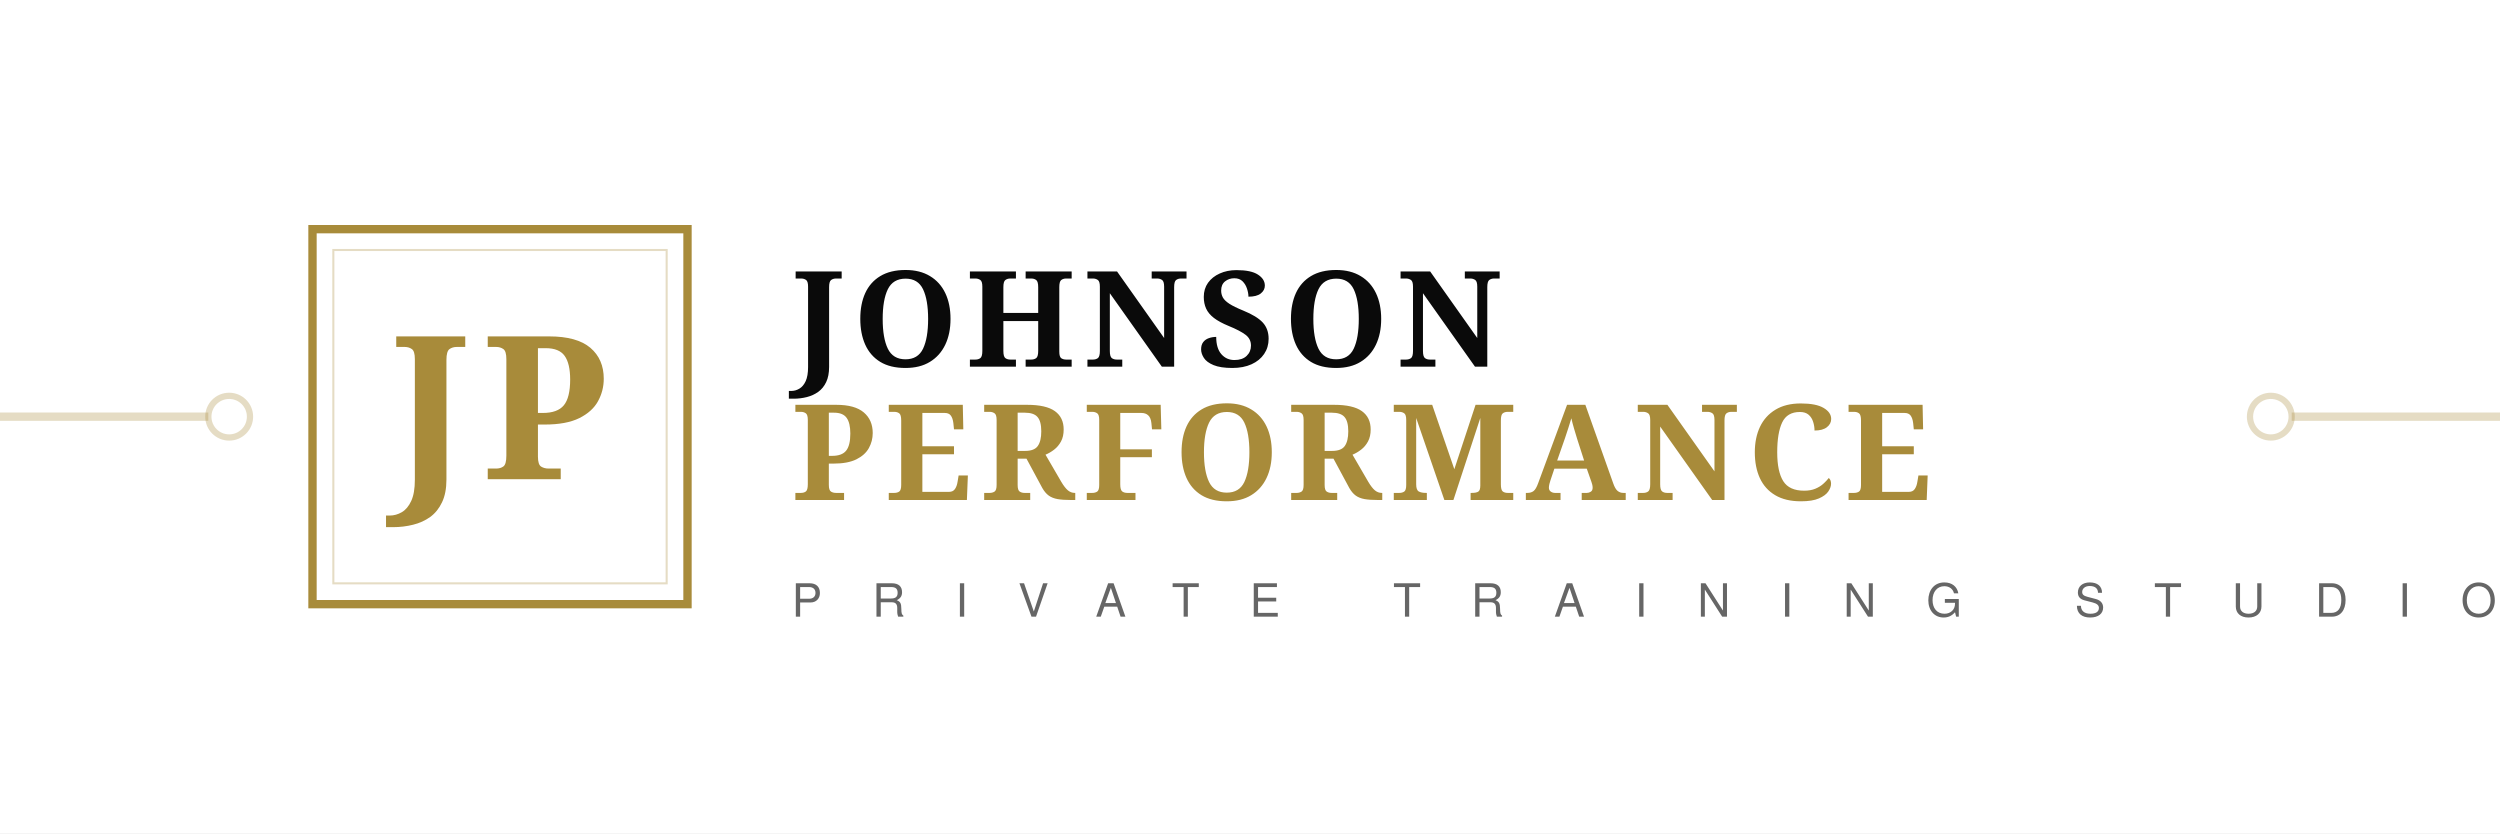
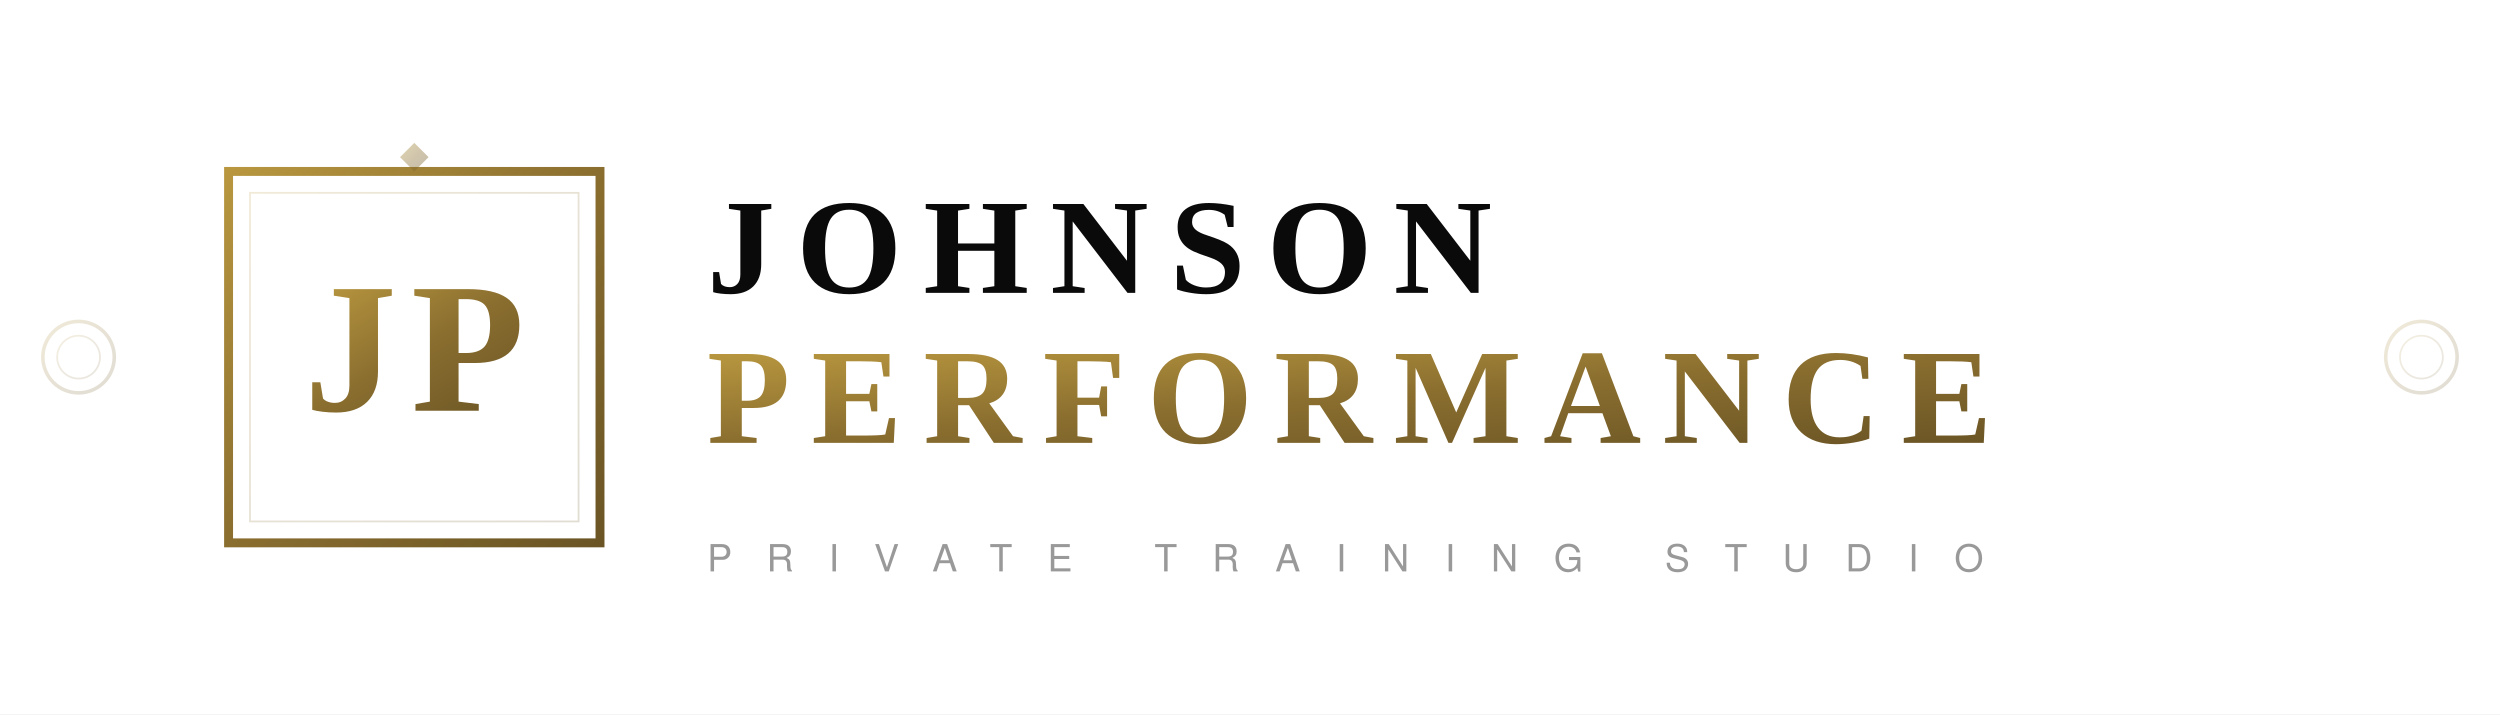
- <svg xmlns="http://www.w3.org/2000/svg" viewBox="0 0 600 200">
+ <svg xmlns="http://www.w3.org/2000/svg" viewBox="0 0 700 200">
  <defs>
-     <linearGradient id="goldG" x1="0%" y1="0%" x2="100%" y2="100%">
-       <stop offset="0%" style="stop-color:#D4BA6A" />
-       <stop offset="50%" style="stop-color:#C9A94E" />
-       <stop offset="100%" style="stop-color:#A88B3A" />
+     <linearGradient id="goldW" x1="0%" y1="0%" x2="100%" y2="100%">
+       <stop offset="0%" style="stop-color:#B8973F" />
+       <stop offset="50%" style="stop-color:#8A6E2F" />
+       <stop offset="100%" style="stop-color:#6B5525" />
    </linearGradient>
  </defs>
-   <rect width="600" height="200" fill="#FFFFFF" />
-   <line x1="0" y1="100" x2="50" y2="100" stroke="#A88B3A" stroke-width="2" opacity="0.3" />
-   <circle cx="55" cy="100" r="5" fill="none" stroke="#A88B3A" stroke-width="1.5" opacity="0.3" />
-   <rect x="75" y="55" width="90" height="90" fill="none" stroke="#A88B3A" stroke-width="2" />
-   <rect x="80" y="60" width="80" height="80" fill="none" stroke="#A88B3A" stroke-width="0.5" opacity="0.3" />
-   <text x="120" y="115" font-family="Georgia, 'Cormorant Garamond', serif" font-size="48" font-weight="700" fill="#A88B3A" text-anchor="middle" letter-spacing="3">JP</text>
-   <text x="190" y="88" font-family="Georgia, 'Cormorant Garamond', serif" font-size="32" font-weight="600" fill="#0A0A0A" letter-spacing="2">JOHNSON</text>
-   <text x="190" y="120" font-family="Georgia, 'Cormorant Garamond', serif" font-size="32" font-weight="600" fill="#A88B3A" letter-spacing="2">PERFORMANCE</text>
-   <text x="190" y="148" font-family="'Helvetica Neue', 'DM Sans', sans-serif" font-size="11" fill="#666666" letter-spacing="12">PRIVATE TRAINING STUDIO</text>
-   <circle cx="545" cy="100" r="5" fill="none" stroke="#A88B3A" stroke-width="1.5" opacity="0.3" />
-   <line x1="550" y1="100" x2="600" y2="100" stroke="#A88B3A" stroke-width="2" opacity="0.3" />
+   <rect width="700" height="200" fill="#FFFFFF" />
+   <circle cx="22" cy="100" r="10" fill="none" stroke="url(#goldW)" stroke-width="1" opacity="0.2" />
+   <circle cx="22" cy="100" r="6" fill="none" stroke="url(#goldW)" stroke-width="0.5" opacity="0.15" />
+   <line x1="32" y1="100" x2="58" y2="100" stroke="url(#goldW)" stroke-width="1.5" opacity="0.2" />
+   <rect x="64" y="48" width="104" height="104" fill="none" stroke="url(#goldW)" stroke-width="2.5" />
+   <rect x="70" y="54" width="92" height="92" fill="none" stroke="url(#goldW)" stroke-width="0.5" opacity="0.2" />
+   <path d="M64,48 L84,48" stroke="url(#goldW)" stroke-width="3.5" fill="none" />
+   <path d="M64,48 L64,68" stroke="url(#goldW)" stroke-width="3.5" fill="none" />
+   <path d="M168,48 L148,48" stroke="url(#goldW)" stroke-width="3.5" fill="none" />
+   <path d="M168,48 L168,68" stroke="url(#goldW)" stroke-width="3.5" fill="none" />
+   <path d="M64,152 L84,152" stroke="url(#goldW)" stroke-width="3.5" fill="none" />
+   <path d="M64,152 L64,132" stroke="url(#goldW)" stroke-width="3.5" fill="none" />
+   <path d="M168,152 L148,152" stroke="url(#goldW)" stroke-width="3.5" fill="none" />
+   <path d="M168,152 L168,132" stroke="url(#goldW)" stroke-width="3.5" fill="none" />
+   <polygon points="116,40 120,44 116,48 112,44" fill="url(#goldW)" opacity="0.4" />
+   <text x="116" y="115" font-family="Georgia, 'Times New Roman', serif" font-size="52" font-weight="700" fill="url(#goldW)" text-anchor="middle" letter-spacing="4">JP</text>
+   <text x="198" y="82" font-family="Georgia, 'Times New Roman', serif" font-size="38" font-weight="600" fill="#0A0A0A" letter-spacing="6">JOHNSON</text>
+   <text x="198" y="124" font-family="Georgia, 'Times New Roman', serif" font-size="38" font-weight="600" fill="url(#goldW)" letter-spacing="6">PERFORMANCE</text>
+   <line x1="198" y1="140" x2="350" y2="140" stroke="url(#goldW)" stroke-width="0.5" opacity="0.25" />
+   <text x="198" y="160" font-family="'Helvetica Neue', Helvetica, Arial, sans-serif" font-size="10.5" fill="#999999" letter-spacing="10" font-weight="400">PRIVATE TRAINING STUDIO</text>
+   <line x1="640" y1="100" x2="668" y2="100" stroke="url(#goldW)" stroke-width="1.5" opacity="0.2" />
+   <circle cx="678" cy="100" r="10" fill="none" stroke="url(#goldW)" stroke-width="1" opacity="0.2" />
+   <circle cx="678" cy="100" r="6" fill="none" stroke="url(#goldW)" stroke-width="0.5" opacity="0.15" />
</svg>
